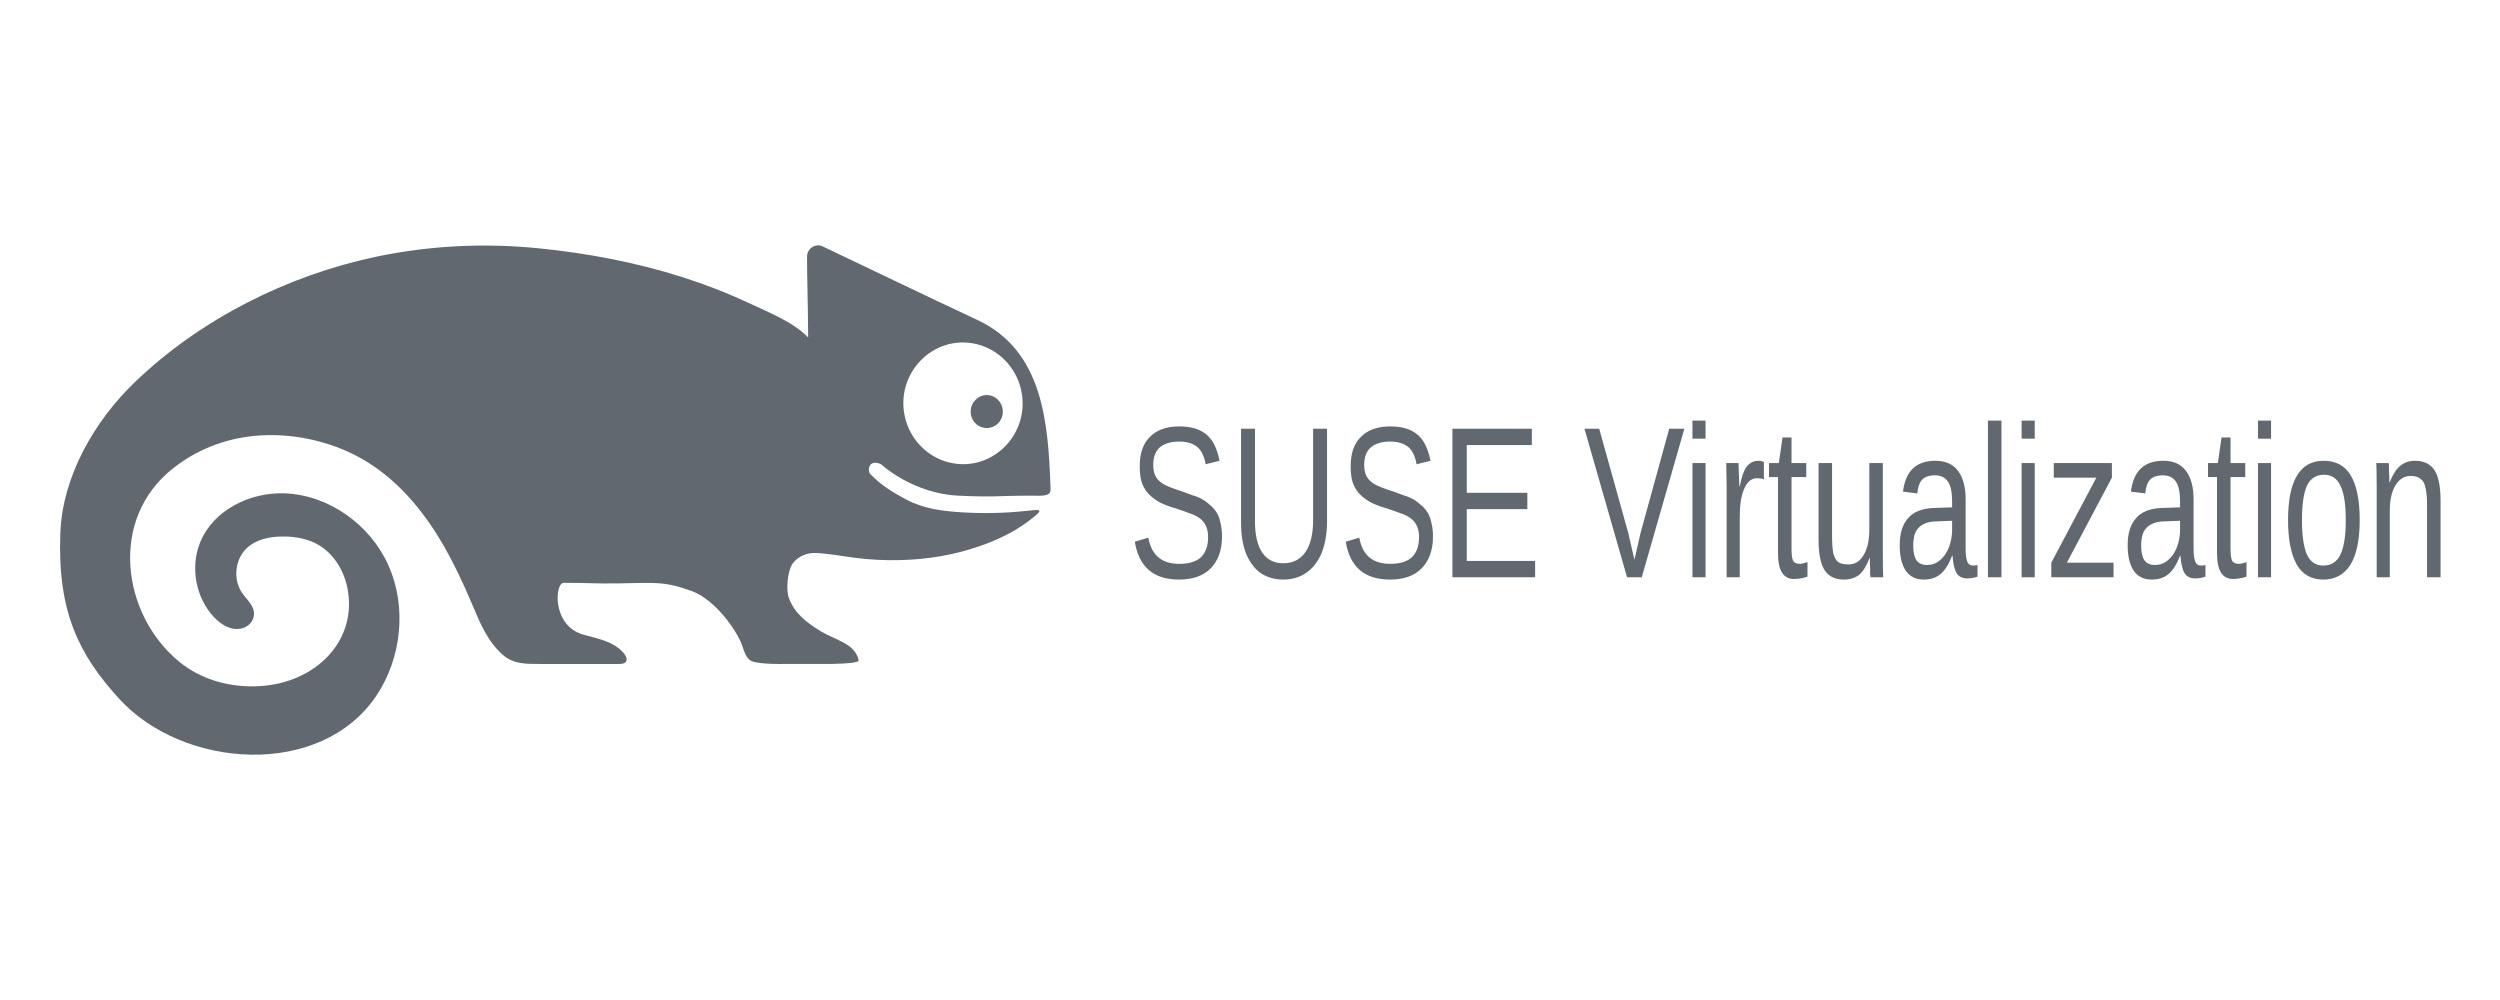
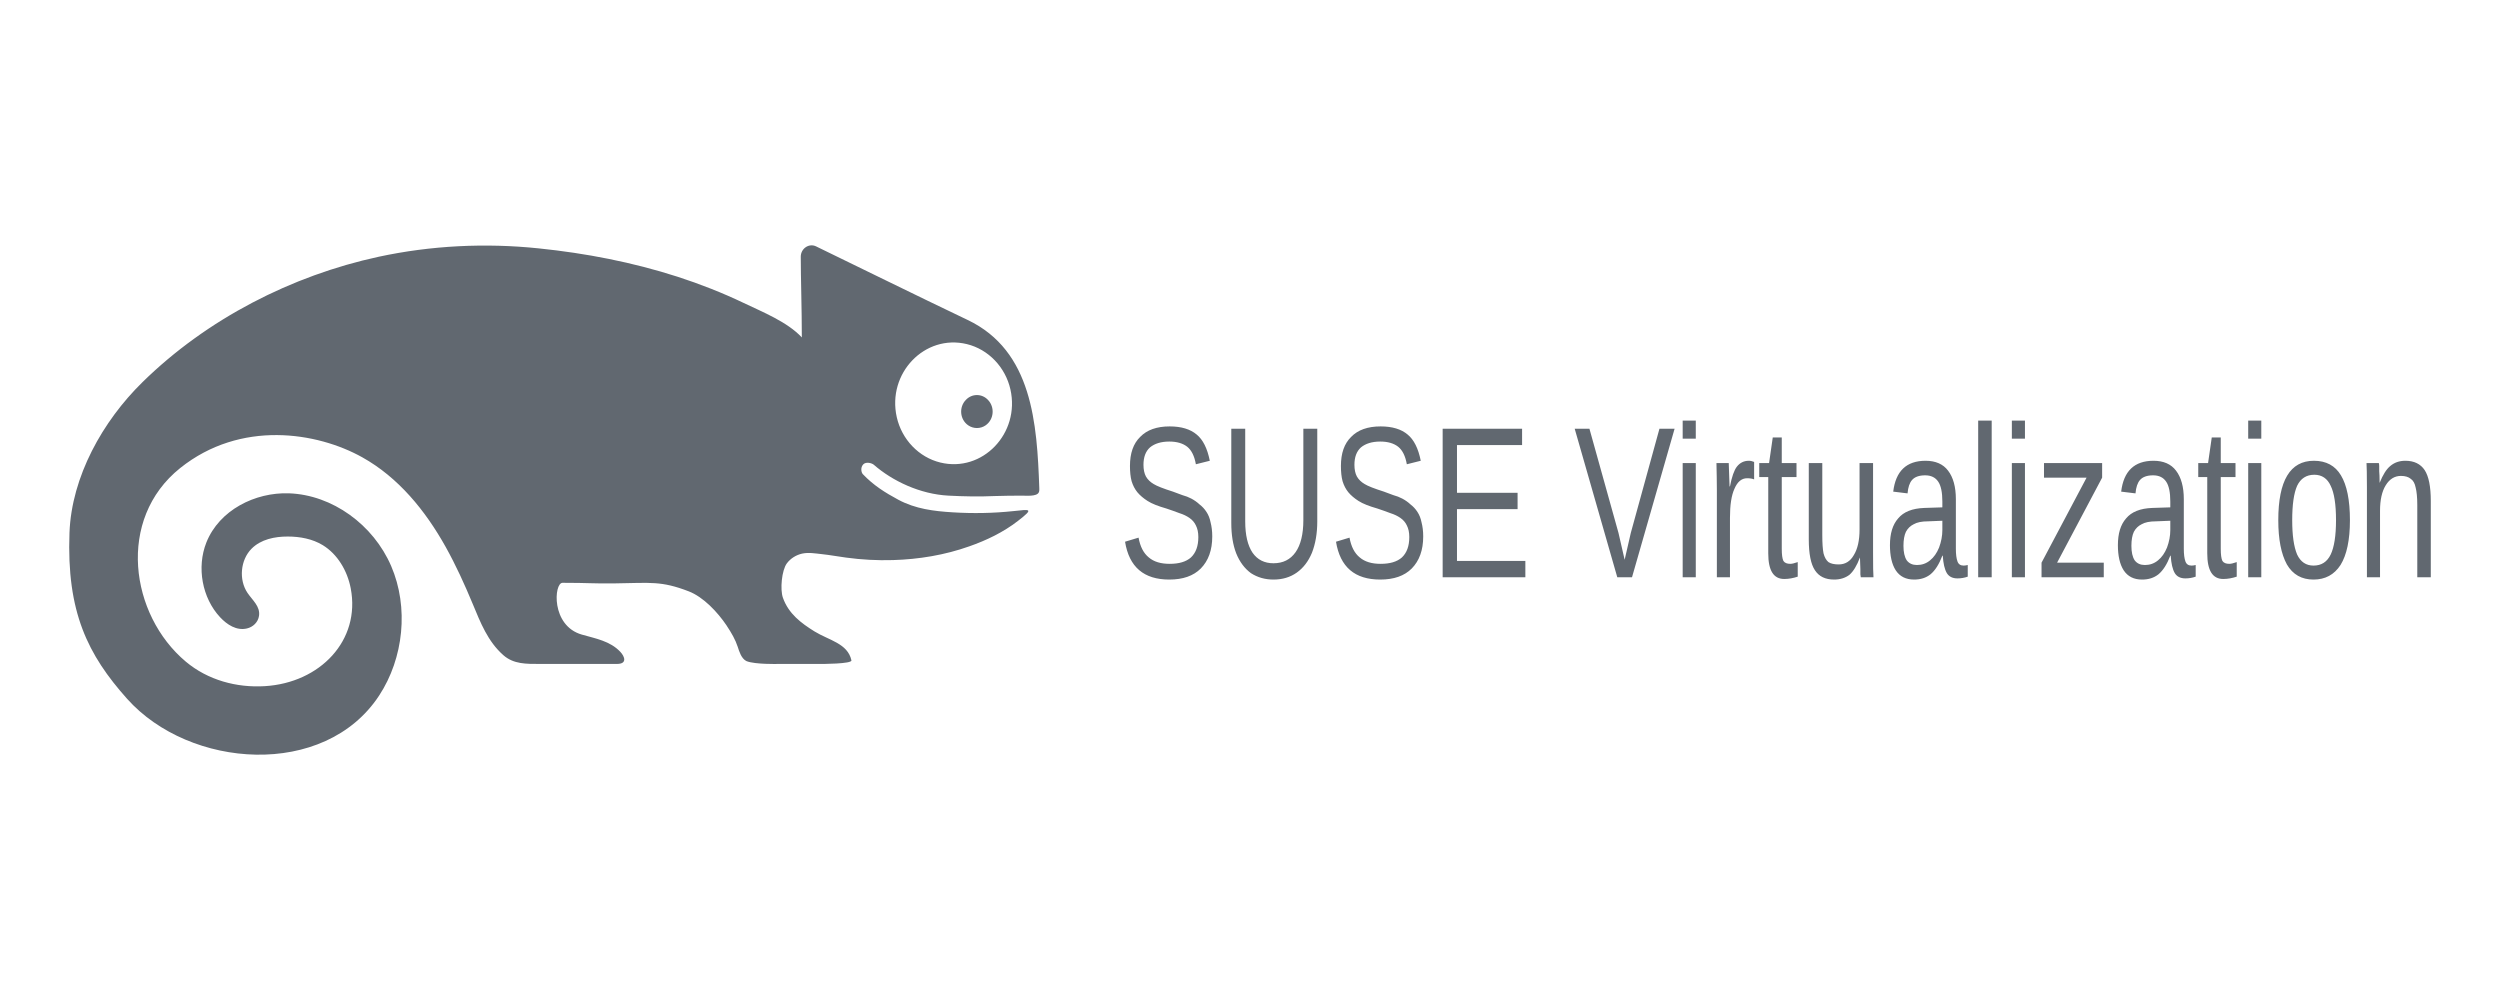
<svg xmlns="http://www.w3.org/2000/svg" version="1.1" x="0" y="0" width="80" height="32" viewBox="0 0 80 32" id="svg9">
  <defs id="defs13" />
  <g id="g20" style="display:inline">
    <g id="g19">
      <g id="g26">
        <g id="g25">
-           <g id="g9">
-             <path d="m 31.859,13.611 c -0.17,0.115 -0.397,0.115 -0.567,0 -0.278,-0.189 -0.305,-0.583 -0.08,-0.811 0.2,-0.211 0.529,-0.211 0.728,-4.28e-4 0.224,0.229 0.197,0.623 -0.08,0.812 m 0.812,-1.15 c 0.324,1.405 -0.914,2.669 -2.291,2.339 -0.701,-0.168 -1.257,-0.736 -1.422,-1.451 -0.323,-1.404 0.914,-2.667 2.291,-2.338 0.701,0.167 1.257,0.735 1.422,1.45 m -9.27,7.558 c 0.157,0.231 0.288,0.454 0.361,0.677 0.052,0.158 0.119,0.367 0.272,0.451 0.008,0.004 0.016,0.01 0.025,0.012 0.281,0.104 1.003,0.087 1.003,0.087 h 1.329 c 0.114,0.002 1.112,-0.001 1.087,-0.115 -0.12,-0.545 -0.737,-0.642 -1.207,-0.927 -0.433,-0.264 -0.844,-0.562 -1.03,-1.076 -0.097,-0.265 -0.04,-0.877 0.127,-1.1 0.122,-0.161 0.302,-0.268 0.495,-0.312 0.214,-0.047 0.436,-0.006 0.651,0.016 0.264,0.027 0.525,0.076 0.788,0.11 0.508,0.068 1.021,0.095 1.534,0.08 0.846,-0.024 1.693,-0.161 2.495,-0.44 0.56,-0.192 1.111,-0.451 1.587,-0.812 0.541,-0.41 0.399,-0.372 -0.15,-0.315 -0.657,0.068 -1.319,0.079 -1.978,0.039 -0.615,-0.036 -1.221,-0.11 -1.777,-0.402 -0.438,-0.231 -0.814,-0.462 -1.161,-0.819 -0.052,-0.054 -0.084,-0.211 0.011,-0.312 0.092,-0.098 0.288,-0.041 0.348,0.011 0.605,0.517 1.508,0.942 2.443,0.988 0.506,0.026 0.997,0.035 1.503,0.013 0.253,-0.012 0.634,-0.01 0.888,-0.013 0.131,-0.002 0.488,0.037 0.554,-0.105 0.02,-0.041 0.018,-0.089 0.017,-0.135 -0.074,-2.065 -0.224,-4.394 -2.341,-5.382 -1.58,-0.737 -3.948,-1.879 -4.948,-2.353 -0.232,-0.113 -0.503,0.065 -0.503,0.329 0,0.69 0.034,1.681 0.035,2.583 C 25.379,10.298 24.572,9.984 23.957,9.695 23.258,9.368 22.537,9.091 21.804,8.858 20.327,8.391 18.798,8.103 17.261,7.948 15.517,7.77 13.744,7.855 12.027,8.217 9.2,8.816 6.421,10.203 4.311,12.233 c -1.295,1.245 -2.311,3.016 -2.38,4.813 -0.098,2.543 0.6,3.909 1.883,5.316 2.046,2.243 6.449,2.557 8.232,-0.103 0.802,-1.197 0.976,-2.821 0.394,-4.145 -0.582,-1.323 -1.921,-2.279 -3.34,-2.328 -1.101,-0.037 -2.275,0.534 -2.697,1.574 -0.322,0.794 -0.139,1.775 0.448,2.391 0.228,0.24 0.538,0.437 0.876,0.36 0.199,-0.045 0.366,-0.198 0.396,-0.404 0.044,-0.304 -0.216,-0.502 -0.377,-0.735 -0.29,-0.422 -0.231,-1.054 0.132,-1.413 0.306,-0.303 0.759,-0.392 1.185,-0.391 0.397,8.8e-4 0.802,0.073 1.144,0.277 0.481,0.289 0.8,0.818 0.911,1.377 0.33,1.67 -1,3.027 -2.804,3.134 C 7.392,22.012 6.453,21.765 5.732,21.173 3.908,19.675 3.461,16.614 5.546,14.98 c 1.979,-1.551 4.478,-1.152 5.951,-0.345 1.179,0.645 2.058,1.7 2.723,2.867 0.334,0.587 0.619,1.2 0.883,1.823 0.254,0.599 0.492,1.202 1,1.641 0.337,0.291 0.752,0.281 1.193,0.281 h 2.517 c 0.342,0 0.259,-0.233 0.111,-0.387 -0.334,-0.348 -0.813,-0.427 -1.257,-0.552 -1.015,-0.285 -0.911,-1.657 -0.631,-1.657 0.907,0 0.936,0.028 1.731,0.018 1.147,-0.016 1.494,-0.084 2.391,0.254 0.48,0.181 0.94,0.66 1.241,1.097" fill="#30ba78" id="path3" style="fill:#616870;fill-opacity:1;stroke-width:0.878" />
+           <g id="g9" transform="translate(-0.3125)">
+             <g transform="translate(-0.5)">
+               <path d="m 32.352,13.611 c -0.166,0.115 -0.389,0.115 -0.556,0 -0.273,-0.189 -0.299,-0.583 -0.079,-0.811 0.195,-0.211 0.518,-0.211 0.713,-4.29e-4 0.22,0.229 0.193,0.623 -0.079,0.812 m 0.795,-1.15 c 0.317,1.405 -0.895,2.669 -2.244,2.339 -0.687,-0.168 -1.232,-0.736 -1.393,-1.451 -0.316,-1.404 0.896,-2.667 2.244,-2.338 0.686,0.167 1.232,0.735 1.393,1.45 m -9.081,7.558 c 0.154,0.231 0.282,0.454 0.354,0.677 0.051,0.158 0.116,0.367 0.266,0.451 0.008,0.005 0.016,0.009 0.025,0.012 0.275,0.104 0.983,0.087 0.983,0.087 h 1.301 c 0.111,0.002 1.089,-0.001 1.064,-0.115 -0.118,-0.545 -0.722,-0.642 -1.183,-0.927 -0.424,-0.264 -0.827,-0.562 -1.009,-1.076 -0.095,-0.265 -0.039,-0.877 0.125,-1.1 0.12,-0.161 0.296,-0.268 0.485,-0.312 0.21,-0.047 0.427,-0.006 0.637,0.016 0.259,0.027 0.514,0.076 0.772,0.11 0.498,0.068 1,0.095 1.502,0.08 0.828,-0.024 1.659,-0.161 2.444,-0.44 0.548,-0.192 1.088,-0.451 1.554,-0.812 0.53,-0.41 0.391,-0.372 -0.147,-0.315 -0.643,0.068 -1.292,0.079 -1.937,0.039 -0.602,-0.036 -1.196,-0.11 -1.74,-0.402 -0.429,-0.231 -0.797,-0.462 -1.137,-0.819 -0.051,-0.054 -0.083,-0.211 0.011,-0.312 0.09,-0.098 0.282,-0.041 0.34,0.011 0.593,0.517 1.478,0.942 2.393,0.988 0.495,0.026 0.977,0.035 1.473,0.013 0.248,-0.012 0.621,-0.01 0.87,-0.013 0.128,-0.002 0.478,0.037 0.543,-0.105 0.02,-0.041 0.018,-0.089 0.016,-0.135 -0.073,-2.065 -0.219,-4.394 -2.293,-5.382 -1.547,-0.737 -3.867,-1.879 -4.847,-2.353 -0.227,-0.113 -0.493,0.065 -0.493,0.329 0,0.69 0.034,1.681 0.034,2.583 C 26.004,10.298 25.214,9.984 24.611,9.695 23.927,9.368 23.221,9.091 22.502,8.858 21.055,8.391 19.558,8.103 18.052,7.948 16.344,7.77 14.608,7.855 12.926,8.217 10.156,8.816 7.434,10.203 5.368,12.233 4.099,13.478 3.104,15.249 3.036,17.046 c -0.096,2.543 0.588,3.909 1.844,5.316 2.004,2.243 6.317,2.557 8.064,-0.103 0.786,-1.197 0.956,-2.821 0.386,-4.145 -0.57,-1.323 -1.882,-2.279 -3.272,-2.328 -1.079,-0.037 -2.228,0.534 -2.642,1.574 -0.315,0.794 -0.136,1.775 0.439,2.391 0.224,0.24 0.527,0.437 0.858,0.36 0.195,-0.045 0.358,-0.198 0.388,-0.404 C 9.145,19.403 8.889,19.206 8.732,18.972 8.448,18.551 8.506,17.918 8.861,17.56 9.161,17.257 9.605,17.168 10.022,17.169 c 0.388,8.76e-4 0.786,0.073 1.121,0.277 0.471,0.289 0.784,0.818 0.892,1.377 0.323,1.67 -0.98,3.027 -2.747,3.134 C 8.385,22.012 7.465,21.765 6.759,21.173 4.973,19.675 4.535,16.614 6.577,14.979 8.516,13.428 10.963,13.828 12.406,14.634 c 1.155,0.645 2.016,1.7 2.668,2.867 0.327,0.587 0.606,1.2 0.865,1.823 0.249,0.599 0.482,1.202 0.98,1.641 0.33,0.291 0.737,0.281 1.169,0.281 h 2.466 c 0.335,0 0.253,-0.233 0.109,-0.387 -0.327,-0.348 -0.797,-0.427 -1.232,-0.552 -0.994,-0.285 -0.893,-1.657 -0.618,-1.657 0.889,0 0.917,0.028 1.695,0.018 1.124,-0.016 1.464,-0.084 2.342,0.254 0.47,0.181 0.921,0.66 1.216,1.097" fill="#30ba78" id="path3" style="fill:#616870;fill-opacity:1;stroke-width:0.878" />
+             </g>
            <text xml:space="preserve" style="font-size:13.755px;writing-mode:lr-tb;direction:ltr;fill:#616870;fill-opacity:1;fill-rule:evenodd;stroke-width:0.878;stroke-dasharray:none;stroke-opacity:0.496" x="155.404" y="68.047" id="text35" transform="scale(1.162218,0.8604239)">
              <tspan id="tspan35" x="155.404" y="68.047" style="fill:#616870;fill-opacity:1;stroke-width:0.878" />
            </text>
            <text xml:space="preserve" style="font-style:normal;font-variant:normal;font-weight:normal;font-stretch:normal;font-size:5.796px;font-family:Arial;-inkscape-font-specification:'Arial, Normal';font-variant-ligatures:normal;font-variant-caps:normal;font-variant-numeric:normal;font-variant-east-asian:normal;writing-mode:lr-tb;direction:ltr;fill:#616870;fill-opacity:1;stroke-width:0.878;stroke-opacity:0.496" x="43.043" y="15.49" id="text1" transform="scale(0.8384953,1.192613)">
              <tspan id="tspan9" x="43.043" y="15.49" style="stroke-width:0.878">SUSE Virtualization</tspan>
            </text>
            <text xml:space="preserve" style="font-size:27.51px;font-family:Sans;-inkscape-font-specification:'Sans, Normal';writing-mode:lr-tb;direction:ltr;fill:#616870;fill-opacity:1;stroke-width:0.878;stroke-opacity:0.496" x="130.158" y="45.956" id="text2" transform="scale(1.162218,0.8604239)">
              <tspan id="tspan2" x="130.158" y="45.956" style="fill:#616870;fill-opacity:1;stroke-width:0.878" />
            </text>
            <text xml:space="preserve" style="font-size:27.51px;font-family:Sans;-inkscape-font-specification:'Sans, Normal';writing-mode:lr-tb;direction:ltr;fill:#616870;fill-opacity:1;stroke-width:0.878;stroke-opacity:0.496" x="297.019" y="165.481" id="text3" transform="scale(1.162218,0.8604239)">
              <tspan id="tspan3" x="297.019" y="165.481" style="fill:#616870;fill-opacity:1;stroke-width:0.878" />
            </text>
          </g>
        </g>
      </g>
    </g>
  </g>
</svg>
